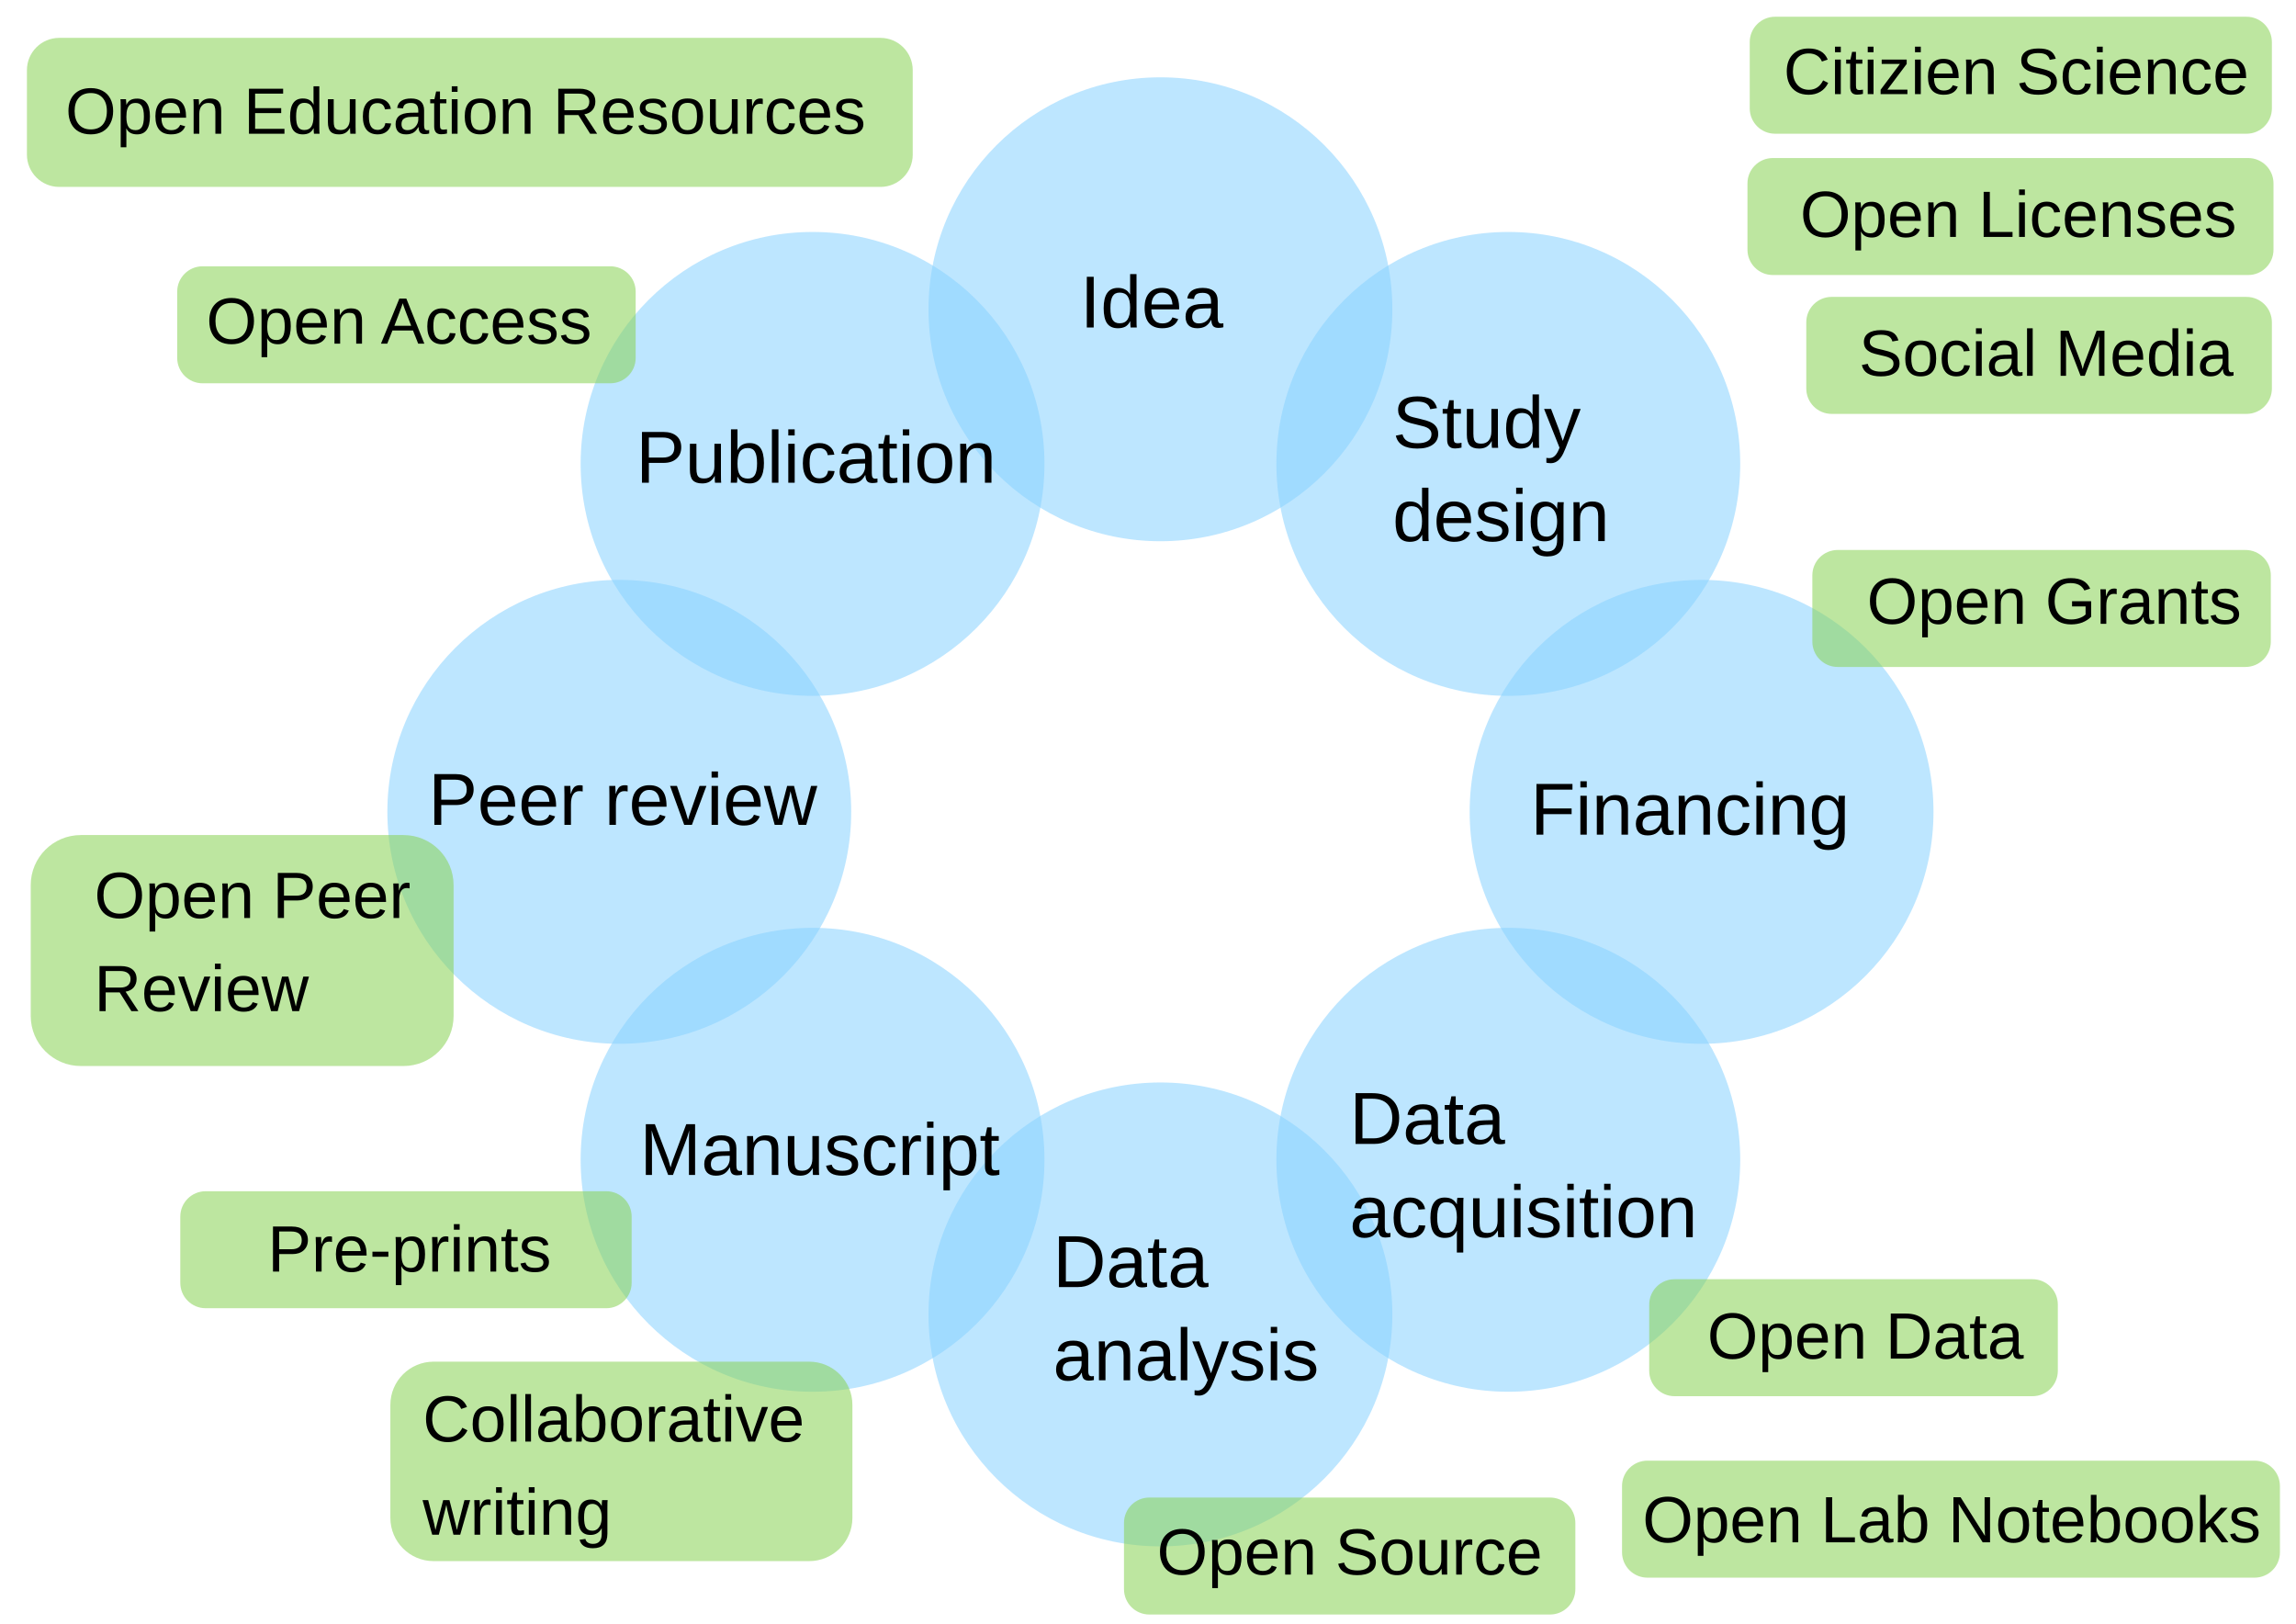
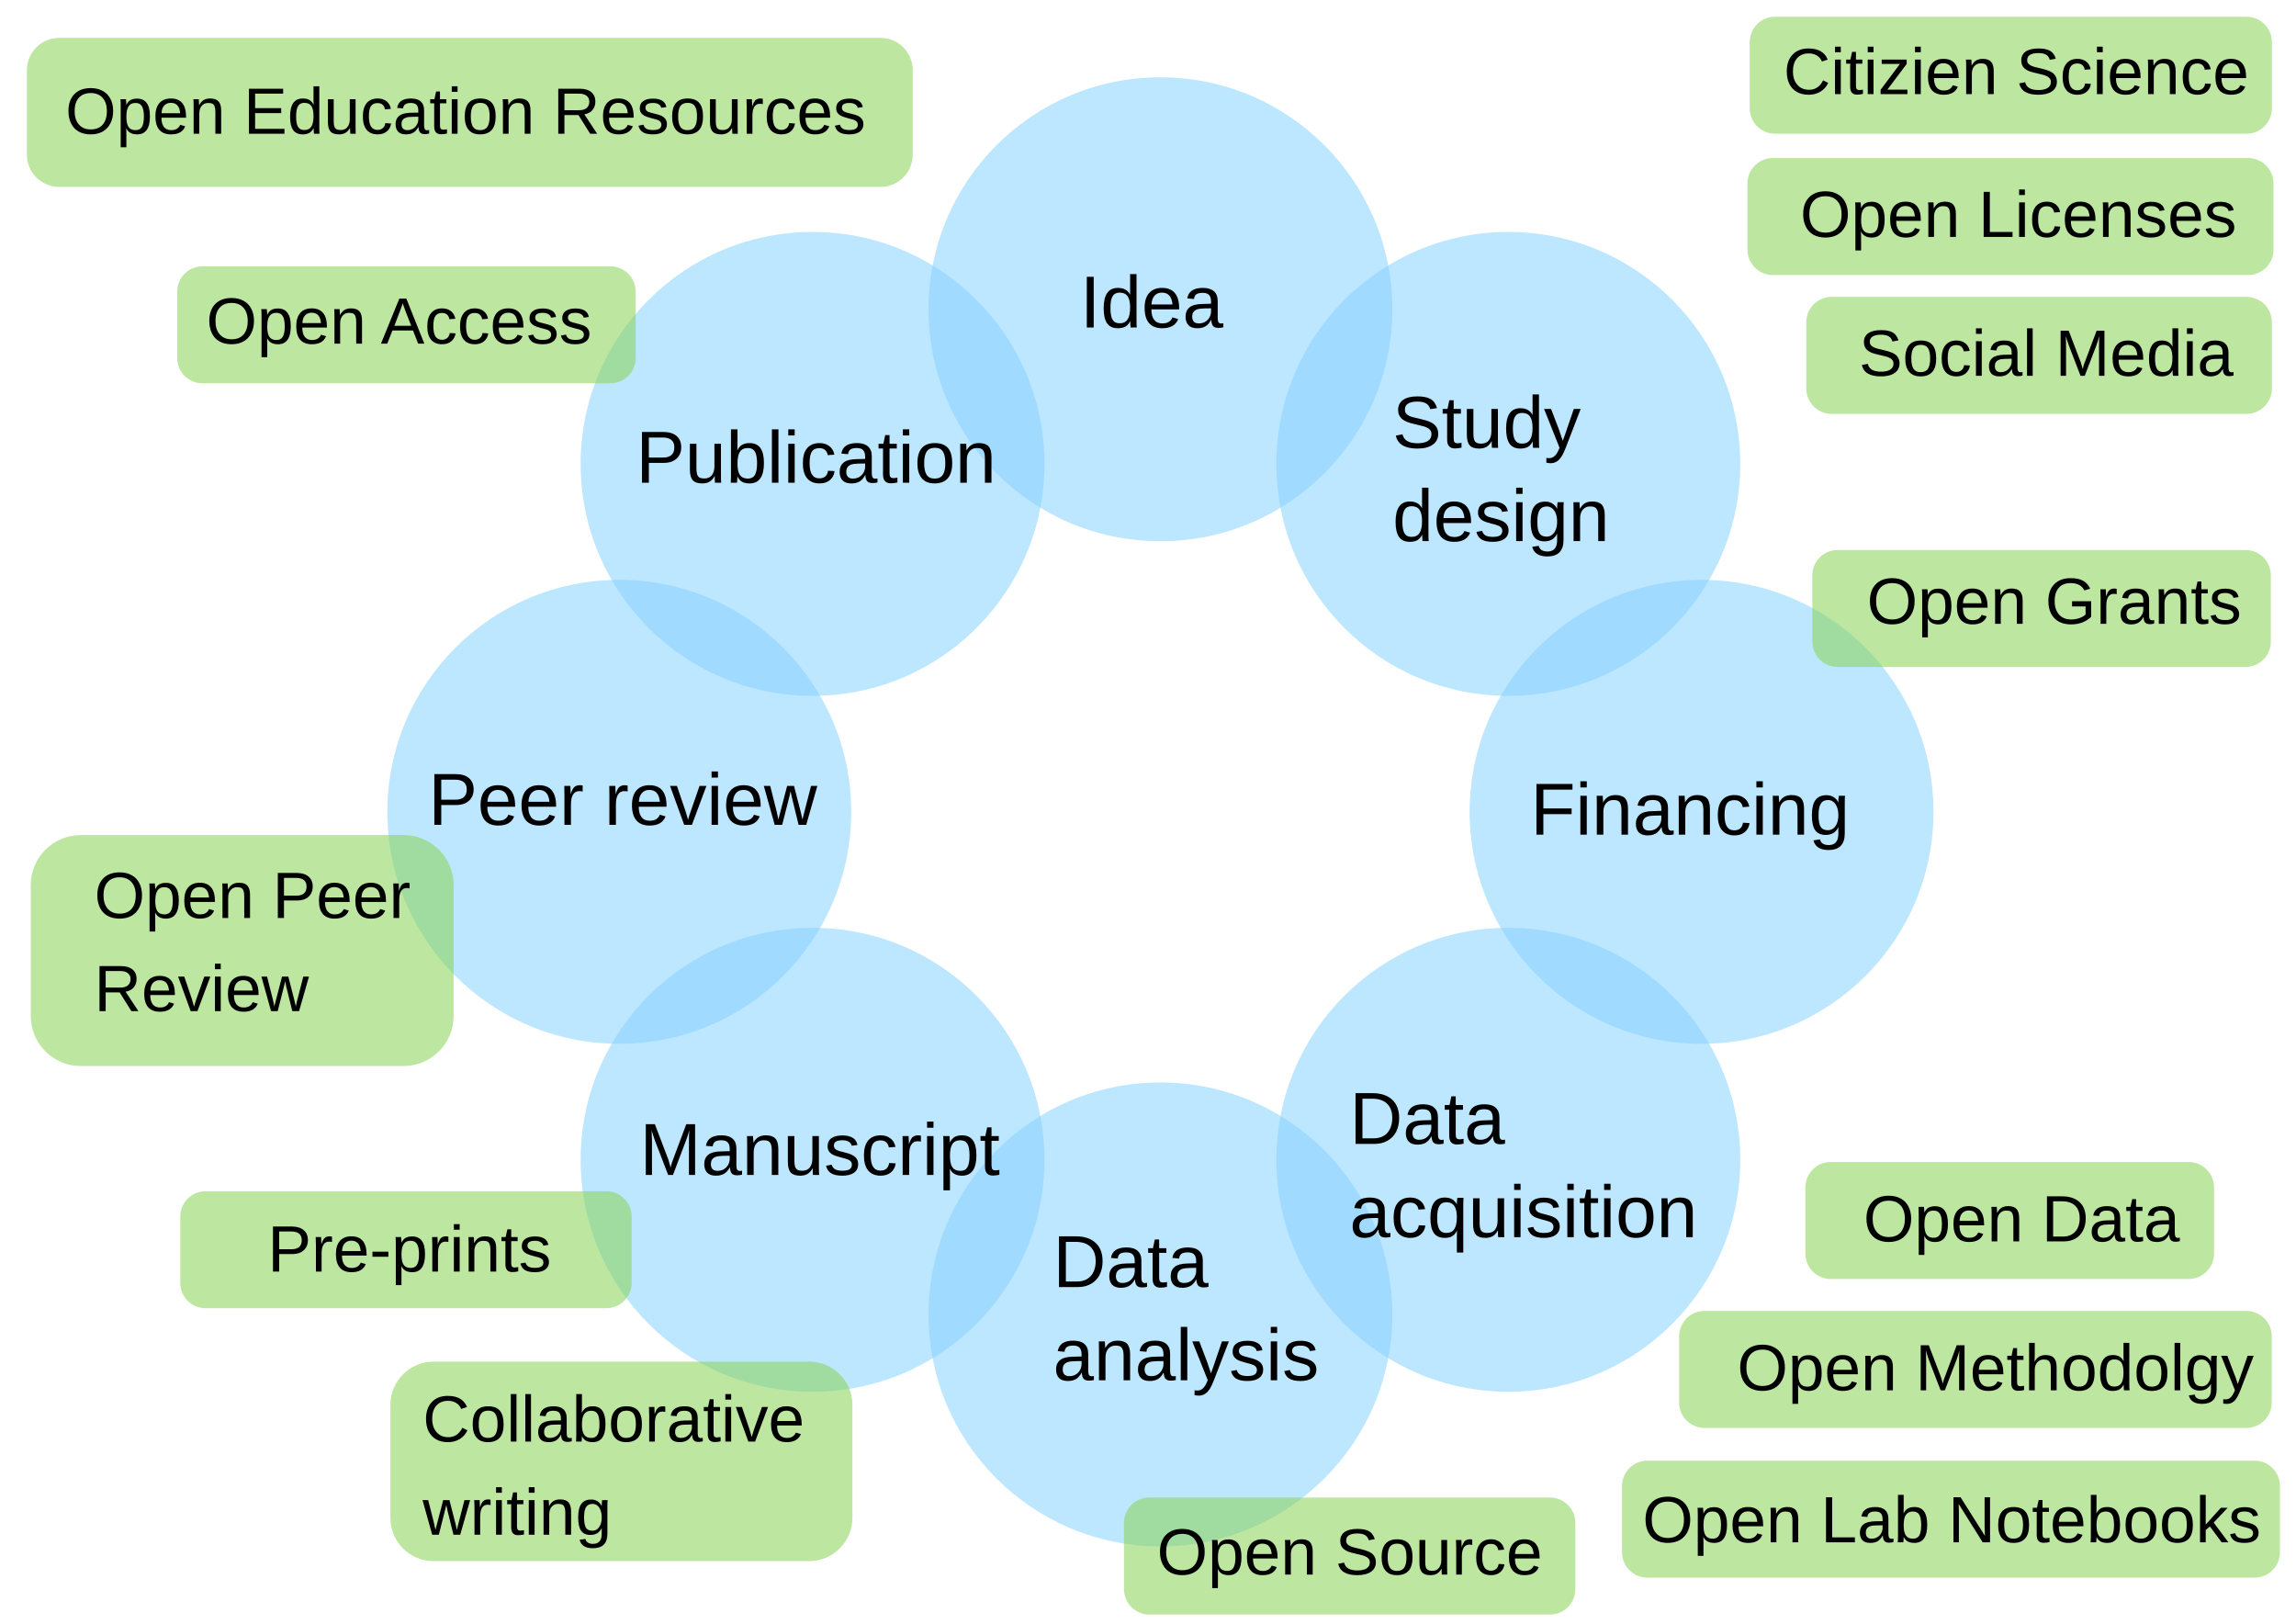
<svg xmlns="http://www.w3.org/2000/svg" width="297mm" height="210mm" viewBox="0 0 297 210" version="1.1" id="svg8">
  <defs id="defs2" />
  <g id="layer1" transform="translate(0,-87)">
    <flowRoot xml:space="preserve" id="flowRoot1088" style="font-style:normal;font-variant:normal;font-weight:normal;font-stretch:normal;font-size:36px;line-height:125%;font-family:Arial;-inkscape-font-specification:Sans;text-align:start;letter-spacing:0px;word-spacing:0px;text-anchor:start;fill:#000000;fill-opacity:1;stroke:none;stroke-width:1px;stroke-linecap:butt;stroke-linejoin:miter;stroke-opacity:1" transform="scale(0.2645833)">
      <flowRegion id="flowRegion1090">
        <rect id="rect1092" width="381.429" height="192.857" x="-250" y="88.234" />
      </flowRegion>
      <flowPara id="flowPara1094" />
    </flowRoot>
    <circle style="opacity:0.557;fill:#89d2ff;fill-opacity:1;fill-rule:evenodd;stroke:none;stroke-width:0.542;stroke-linecap:round;stroke-miterlimit:4;stroke-dasharray:none;stroke-dashoffset:0;stroke-opacity:0.914" id="path1155" cx="150.108" cy="127" r="30" />
    <text xml:space="preserve" style="font-style:normal;font-variant:normal;font-weight:normal;font-stretch:normal;font-size:9.525px;line-height:125%;font-family:Arial;-inkscape-font-specification:Sans;text-align:start;letter-spacing:0px;word-spacing:0px;text-anchor:start;fill:#000000;fill-opacity:1;stroke:none;stroke-width:0.265px;stroke-linecap:butt;stroke-linejoin:miter;stroke-opacity:1" x="139.711" y="129.357" id="text819">
      <tspan id="tspan817" x="139.711" y="129.357" style="stroke-width:0.265px">Idea</tspan>
    </text>
    <circle style="opacity:0.557;fill:#89d2ff;fill-opacity:1;fill-rule:evenodd;stroke:none;stroke-width:0.542;stroke-linecap:round;stroke-miterlimit:4;stroke-dasharray:none;stroke-dashoffset:0;stroke-opacity:0.914" id="path1155-9" cx="195.108" cy="147" r="30" />
    <text xml:space="preserve" style="font-style:normal;font-variant:normal;font-weight:normal;font-stretch:normal;font-size:9.525px;line-height:125%;font-family:Arial;-inkscape-font-specification:Sans;text-align:start;letter-spacing:0px;word-spacing:0px;text-anchor:start;fill:#000000;fill-opacity:1;stroke:none;stroke-width:0.265px;stroke-linecap:butt;stroke-linejoin:miter;stroke-opacity:1" x="180.12" y="124.439" id="text819-6-7">
      <tspan id="tspan817-2-0" x="180.12" y="132.866" style="stroke-width:0.265px" />
      <tspan x="180.12" y="144.925" style="stroke-width:0.265px" id="tspan1503">Study</tspan>
      <tspan x="180.12" y="156.983" style="stroke-width:0.265px" id="tspan1513">design</tspan>
    </text>
    <circle style="opacity:0.557;fill:#89d2ff;fill-opacity:1;fill-rule:evenodd;stroke:none;stroke-width:0.542;stroke-linecap:round;stroke-miterlimit:4;stroke-dasharray:none;stroke-dashoffset:0;stroke-opacity:0.914" id="path1155-9-2" cx="220.108" cy="192" r="30" />
    <circle style="opacity:0.557;fill:#89d2ff;fill-opacity:1;fill-rule:evenodd;stroke:none;stroke-width:0.542;stroke-linecap:round;stroke-miterlimit:4;stroke-dasharray:none;stroke-dashoffset:0;stroke-opacity:0.914" id="path1155-9-28" cx="195.108" cy="237" r="30" />
    <circle style="opacity:0.557;fill:#89d2ff;fill-opacity:1;fill-rule:evenodd;stroke:none;stroke-width:0.542;stroke-linecap:round;stroke-miterlimit:4;stroke-dasharray:none;stroke-dashoffset:0;stroke-opacity:0.914" id="path1155-9-9" cx="150.108" cy="257" r="30" />
    <circle style="opacity:0.557;fill:#89d2ff;fill-opacity:1;fill-rule:evenodd;stroke:none;stroke-width:0.542;stroke-linecap:round;stroke-miterlimit:4;stroke-dasharray:none;stroke-dashoffset:0;stroke-opacity:0.914" id="path1155-9-7" cx="105.108" cy="237" r="30" />
    <circle style="opacity:0.557;fill:#89d2ff;fill-opacity:1;fill-rule:evenodd;stroke:none;stroke-width:0.542;stroke-linecap:round;stroke-miterlimit:4;stroke-dasharray:none;stroke-dashoffset:0;stroke-opacity:0.914" id="path1155-9-3" cx="80.108" cy="192" r="30" />
    <circle style="opacity:0.557;fill:#89d2ff;fill-opacity:1;fill-rule:evenodd;stroke:none;stroke-width:0.542;stroke-linecap:round;stroke-miterlimit:4;stroke-dasharray:none;stroke-dashoffset:0;stroke-opacity:0.914" id="path1155-9-6" cx="105.108" cy="147" r="30" />
    <text xml:space="preserve" style="font-style:normal;font-variant:normal;font-weight:normal;font-stretch:normal;font-size:9.525px;line-height:125%;font-family:Arial;-inkscape-font-specification:Sans;text-align:start;letter-spacing:0px;word-spacing:0px;text-anchor:start;fill:#000000;fill-opacity:1;stroke:none;stroke-width:0.265px;stroke-linecap:butt;stroke-linejoin:miter;stroke-opacity:1" x="197.969" y="194.95" id="text819-6">
      <tspan id="tspan817-2" x="197.969" y="194.95" style="stroke-width:0.265px">Financing</tspan>
    </text>
    <text xml:space="preserve" style="font-style:normal;font-variant:normal;font-weight:normal;font-stretch:normal;font-size:9.525px;line-height:125%;font-family:Arial;-inkscape-font-specification:Sans;text-align:start;letter-spacing:0px;word-spacing:0px;text-anchor:start;fill:#000000;fill-opacity:1;stroke:none;stroke-width:0.265px;stroke-linecap:butt;stroke-linejoin:miter;stroke-opacity:1" x="174.565" y="234.947" id="text819-6-7-3">
      <tspan id="tspan817-2-0-6" x="174.565" y="234.947" style="stroke-width:0.265px">Data</tspan>
      <tspan x="174.565" y="247.006" style="stroke-width:0.265px" id="tspan1501">acquisition</tspan>
    </text>
    <text xml:space="preserve" style="font-style:normal;font-variant:normal;font-weight:normal;font-stretch:normal;font-size:9.525px;line-height:125%;font-family:Arial;-inkscape-font-specification:Sans;text-align:start;letter-spacing:0px;word-spacing:0px;text-anchor:start;fill:#000000;fill-opacity:1;stroke:none;stroke-width:0.265px;stroke-linecap:butt;stroke-linejoin:miter;stroke-opacity:1" x="136.205" y="253.46" id="text819-6-7-3-6">
      <tspan id="tspan817-2-0-6-1" x="136.205" y="253.46" style="stroke-width:0.265px">Data</tspan>
      <tspan x="136.205" y="265.518" style="stroke-width:0.265px" id="tspan1515">analysis</tspan>
    </text>
    <text xml:space="preserve" style="font-style:normal;font-variant:normal;font-weight:normal;font-stretch:normal;font-size:9.525px;line-height:125%;font-family:Arial;-inkscape-font-specification:Sans;text-align:start;letter-spacing:0px;word-spacing:0px;text-anchor:start;fill:#000000;fill-opacity:1;stroke:none;stroke-width:0.265px;stroke-linecap:butt;stroke-linejoin:miter;stroke-opacity:1" x="82.757" y="238.958" id="text819-6-7-3-6-7">
      <tspan id="tspan817-2-0-6-1-9" x="82.757" y="238.958" style="stroke-width:0.265px">Manuscript</tspan>
    </text>
    <text xml:space="preserve" style="font-style:normal;font-variant:normal;font-weight:normal;font-stretch:normal;font-size:9.525px;line-height:125%;font-family:Arial;-inkscape-font-specification:Sans;text-align:start;letter-spacing:0px;word-spacing:0px;text-anchor:start;fill:#000000;fill-opacity:1;stroke:none;stroke-width:0.265px;stroke-linecap:butt;stroke-linejoin:miter;stroke-opacity:1" x="55.408" y="193.681" id="text819-6-7-3-6-7-0">
      <tspan id="tspan817-2-0-6-1-9-2" x="55.408" y="193.681" style="stroke-width:0.265px">Peer review</tspan>
    </text>
    <text xml:space="preserve" style="font-style:normal;font-variant:normal;font-weight:normal;font-stretch:normal;font-size:9.525px;line-height:125%;font-family:Arial;-inkscape-font-specification:Sans;text-align:start;letter-spacing:0px;word-spacing:0px;text-anchor:start;fill:#000000;fill-opacity:1;stroke:none;stroke-width:0.265px;stroke-linecap:butt;stroke-linejoin:miter;stroke-opacity:1" x="82.26" y="149.43" id="text819-6-7-3-6-7-0-7">
      <tspan id="tspan817-2-0-6-1-9-2-5" x="82.26" y="149.43" style="stroke-width:0.265px">Publication</tspan>
    </text>
    <rect style="opacity:0.557;fill:#89d255;fill-opacity:1;fill-rule:evenodd;stroke:none;stroke-width:0.369;stroke-linecap:round;stroke-miterlimit:4;stroke-dasharray:none;stroke-dashoffset:0;stroke-opacity:0.914" id="rect1240" width="59.307" height="15.131" x="22.922" y="121.442" ry="3.281" />
    <text xml:space="preserve" style="font-style:normal;font-variant:normal;font-weight:normal;font-stretch:normal;font-size:9.525px;line-height:125%;font-family:Arial;-inkscape-font-specification:Sans;text-align:start;letter-spacing:0px;word-spacing:0px;text-anchor:start;fill:#000000;fill-opacity:1;stroke:none;stroke-width:0.265px;stroke-linecap:butt;stroke-linejoin:miter;stroke-opacity:1" x="26.669" y="131.446" id="text1244">
      <tspan id="tspan1242" x="26.669" y="131.446" style="font-size:8.467px;stroke-width:0.265px">Open Access</tspan>
    </text>
    <rect style="opacity:0.557;fill:#89d255;fill-opacity:1;fill-rule:evenodd;stroke:none;stroke-width:0.483;stroke-linecap:round;stroke-miterlimit:4;stroke-dasharray:none;stroke-dashoffset:0;stroke-opacity:0.914" id="rect1240-9-8" width="59.768" height="25.797" x="50.496" y="263.109" ry="5.594" />
    <rect style="opacity:0.557;fill:#89d255;fill-opacity:1;fill-rule:evenodd;stroke:none;stroke-width:0.578;stroke-linecap:round;stroke-miterlimit:4;stroke-dasharray:none;stroke-dashoffset:0;stroke-opacity:0.914" id="rect1240-9-0-1-4-5-3" width="114.585" height="19.277" x="3.482" y="91.898" ry="4.18" />
    <text xml:space="preserve" style="font-style:normal;font-variant:normal;font-weight:normal;font-stretch:normal;font-size:7.056px;line-height:125%;font-family:Arial;-inkscape-font-specification:Sans;text-align:start;letter-spacing:0px;word-spacing:0px;text-anchor:start;fill:#000000;fill-opacity:1;stroke:none;stroke-width:0.265px;stroke-linecap:butt;stroke-linejoin:miter;stroke-opacity:1" x="8.451" y="104.303" id="text1244-3-0-7-6-7">
      <tspan id="tspan1242-6-6-6-9-4" x="8.451" y="104.303" style="font-size:8.467px;stroke-width:0.265px">Open Education Resources</tspan>
    </text>
    <text xml:space="preserve" style="font-style:normal;font-variant:normal;font-weight:normal;font-stretch:normal;font-size:9.525px;line-height:125%;font-family:Arial;-inkscape-font-specification:Sans;text-align:start;letter-spacing:0px;word-spacing:0px;text-anchor:start;fill:#000000;fill-opacity:1;stroke:none;stroke-width:0.265px;stroke-linecap:butt;stroke-linejoin:miter;stroke-opacity:1" x="189.9" y="161.822" id="text1511">
      <tspan id="tspan1509" x="189.9" y="170.25" style="stroke-width:0.265px" />
    </text>
    <flowRoot xml:space="preserve" id="flowRoot1517" style="fill:black;stroke:none;stroke-opacity:1;stroke-width:1px;stroke-linejoin:miter;stroke-linecap:butt;fill-opacity:1;font-family:Arial;font-style:normal;font-weight:normal;font-size:36px;line-height:125%;letter-spacing:0px;word-spacing:0px;text-anchor:start;text-align:start;-inkscape-font-specification:Sans;font-stretch:normal;font-variant:normal">
      <flowRegion id="flowRegion1519">
        <rect id="rect1521" width="189.774" height="45.267" x="-351.69" y="788.478" />
      </flowRegion>
      <flowPara id="flowPara1523" />
    </flowRoot>
    <flowRoot xml:space="preserve" id="flowRoot1525" style="fill:black;stroke:none;stroke-opacity:1;stroke-width:1px;stroke-linejoin:miter;stroke-linecap:butt;fill-opacity:1;font-family:Arial;font-style:normal;font-weight:normal;font-size:36px;line-height:125%;letter-spacing:0px;word-spacing:0px;text-anchor:start;text-align:start;-inkscape-font-specification:Sans;font-stretch:normal;font-variant:normal">
      <flowRegion id="flowRegion1527">
        <rect id="rect1529" width="182.809" height="43.526" x="-342.985" y="802.406" />
      </flowRegion>
      <flowPara id="flowPara1531" />
    </flowRoot>
    <rect style="opacity:0.557;fill:#89d255;fill-opacity:1;fill-rule:evenodd;stroke:none;stroke-width:0.498;stroke-linecap:round;stroke-miterlimit:4;stroke-dasharray:none;stroke-dashoffset:0;stroke-opacity:0.914" id="rect1240-4" width="54.701" height="29.872" x="3.974" y="195.001" ry="6.478" />
    <text xml:space="preserve" style="font-style:normal;font-variant:normal;font-weight:normal;font-stretch:normal;font-size:9.525px;line-height:125%;font-family:Arial;-inkscape-font-specification:Sans;text-align:start;letter-spacing:0px;word-spacing:0px;text-anchor:start;fill:#000000;fill-opacity:1;stroke:none;stroke-width:0.265px;stroke-linecap:butt;stroke-linejoin:miter;stroke-opacity:1" x="12.185" y="205.731" id="text1244-4-1-7">
      <tspan id="tspan1242-7-55-4" x="12.185" y="205.731" style="font-size:8.467px;stroke-width:0.265px">Open Peer</tspan>
      <tspan x="12.185" y="217.776" style="font-size:8.467px;stroke-width:0.265px" id="tspan1577">Review</tspan>
    </text>
    <rect style="opacity:0.557;fill:#89d255;fill-opacity:1;fill-rule:evenodd;stroke:none;stroke-width:0.366;stroke-linecap:round;stroke-miterlimit:4;stroke-dasharray:none;stroke-dashoffset:0;stroke-opacity:0.914" id="rect1240-43" width="58.386" height="15.131" x="23.321" y="241.066" ry="3.281" />
    <text xml:space="preserve" style="font-style:normal;font-variant:normal;font-weight:normal;font-stretch:normal;font-size:9.525px;line-height:125%;font-family:Arial;-inkscape-font-specification:Sans;text-align:start;letter-spacing:0px;word-spacing:0px;text-anchor:start;fill:#000000;fill-opacity:1;stroke:none;stroke-width:0.265px;stroke-linecap:butt;stroke-linejoin:miter;stroke-opacity:1" x="34.625" y="251.461" id="text1244-4">
      <tspan id="tspan1242-7" x="34.625" y="251.461" style="font-size:8.467px;stroke-width:0.265px">Pre-prints</tspan>
    </text>
    <rect style="opacity:0.557;fill:#89d255;fill-opacity:1;fill-rule:evenodd;stroke:none;stroke-width:0.366;stroke-linecap:round;stroke-miterlimit:4;stroke-dasharray:none;stroke-dashoffset:0;stroke-opacity:0.914" id="rect1240-43-0" width="58.386" height="15.131" x="145.394" y="280.682" ry="3.281" />
    <text xml:space="preserve" style="font-style:normal;font-variant:normal;font-weight:normal;font-stretch:normal;font-size:9.525px;line-height:125%;font-family:Arial;-inkscape-font-specification:Sans;text-align:start;letter-spacing:0px;word-spacing:0px;text-anchor:start;fill:#000000;fill-opacity:1;stroke:none;stroke-width:0.265px;stroke-linecap:butt;stroke-linejoin:miter;stroke-opacity:1" x="149.645" y="290.645" id="text1244-3">
      <tspan id="tspan1242-6" x="149.645" y="290.645" style="font-size:8.467px;stroke-width:0.265px">Open Source</tspan>
    </text>
-     <rect style="opacity:0.557;fill:#89d255;fill-opacity:1;fill-rule:evenodd;stroke:none;stroke-width:0.348;stroke-linecap:round;stroke-miterlimit:4;stroke-dasharray:none;stroke-dashoffset:0;stroke-opacity:0.914" id="rect1240-43-0-7" width="52.858" height="15.131" x="213.334" y="252.445" ry="3.281" />
-     <text xml:space="preserve" style="font-style:normal;font-variant:normal;font-weight:normal;font-stretch:normal;font-size:9.525px;line-height:125%;font-family:Arial;-inkscape-font-specification:Sans;text-align:start;letter-spacing:0px;word-spacing:0px;text-anchor:start;fill:#000000;fill-opacity:1;stroke:none;stroke-width:0.265px;stroke-linecap:butt;stroke-linejoin:miter;stroke-opacity:1" x="220.828" y="262.714" id="text1244-3-0-8">
-       <tspan id="tspan1242-6-6-68" x="220.828" y="262.714" style="font-size:8.467px;stroke-width:0.265px">Open Data</tspan>
+     <rect style="opacity:0.557;fill:#89d255;fill-opacity:1;fill-rule:evenodd;stroke:none;stroke-width:0.348;stroke-linecap:round;stroke-miterlimit:4;stroke-dasharray:none;stroke-dashoffset:0;stroke-opacity:0.914" id="rect1240-43-0-7" width="52.858" height="15.131" x="233.539" y="237.286" ry="3.281" />
+     <text xml:space="preserve" style="font-style:normal;font-variant:normal;font-weight:normal;font-stretch:normal;font-size:9.525px;line-height:125%;font-family:Arial;-inkscape-font-specification:Sans;text-align:start;letter-spacing:0px;word-spacing:0px;text-anchor:start;fill:#000000;fill-opacity:1;stroke:none;stroke-width:0.265px;stroke-linecap:butt;stroke-linejoin:miter;stroke-opacity:1" x="241.033" y="247.554" id="text1244-3-0-8">
+       <tspan id="tspan1242-6-6-68" x="241.033" y="247.554" style="font-size:8.467px;stroke-width:0.265px">Open Data</tspan>
    </text>
    <rect style="opacity:0.557;fill:#89d255;fill-opacity:1;fill-rule:evenodd;stroke:none;stroke-width:0.442;stroke-linecap:round;stroke-miterlimit:4;stroke-dasharray:none;stroke-dashoffset:0;stroke-opacity:0.914" id="rect1240-43-0-7-8" width="85.104" height="15.131" x="209.818" y="275.912" ry="3.281" />
    <text xml:space="preserve" style="font-style:normal;font-variant:normal;font-weight:normal;font-stretch:normal;font-size:9.525px;line-height:125%;font-family:Arial;-inkscape-font-specification:Sans;text-align:start;letter-spacing:0px;word-spacing:0px;text-anchor:start;fill:#000000;fill-opacity:1;stroke:none;stroke-width:0.265px;stroke-linecap:butt;stroke-linejoin:miter;stroke-opacity:1" x="212.455" y="286.473" id="text1244-3-2">
      <tspan id="tspan1242-6-0" x="212.455" y="286.473" style="font-size:8.467px;stroke-width:0.265px">Open Lab Notebooks</tspan>
    </text>
    <rect style="opacity:0.557;fill:#89d255;fill-opacity:1;fill-rule:evenodd;stroke:none;stroke-width:0.393;stroke-linecap:round;stroke-miterlimit:4;stroke-dasharray:none;stroke-dashoffset:0;stroke-opacity:0.914" id="rect1240-431" width="67.543" height="15.131" x="226.337" y="89.165" ry="3.281" />
    <text xml:space="preserve" style="font-style:normal;font-variant:normal;font-weight:normal;font-stretch:normal;font-size:9.525px;line-height:125%;font-family:Arial;-inkscape-font-specification:Sans;text-align:start;letter-spacing:0px;word-spacing:0px;text-anchor:start;fill:#000000;fill-opacity:1;stroke:none;stroke-width:0.265px;stroke-linecap:butt;stroke-linejoin:miter;stroke-opacity:1" x="230.69" y="99.176" id="text1244-3-0-7-6">
      <tspan id="tspan1242-6-6-6-9" x="230.69" y="99.176" style="font-size:8.467px;stroke-width:0.265px">Citizien Science</tspan>
    </text>
    <rect style="opacity:0.557;fill:#89d255;fill-opacity:1;fill-rule:evenodd;stroke:none;stroke-width:0.369;stroke-linecap:round;stroke-miterlimit:4;stroke-dasharray:none;stroke-dashoffset:0;stroke-opacity:0.914" id="rect1240-431-4" width="59.307" height="15.131" x="234.436" y="158.13" ry="3.281" />
    <text xml:space="preserve" style="font-style:normal;font-variant:normal;font-weight:normal;font-stretch:normal;font-size:9.525px;line-height:125%;font-family:Arial;-inkscape-font-specification:Sans;text-align:start;letter-spacing:0px;word-spacing:0px;text-anchor:start;fill:#000000;fill-opacity:1;stroke:none;stroke-width:0.265px;stroke-linecap:butt;stroke-linejoin:miter;stroke-opacity:1" x="241.479" y="167.682" id="text1244-3-0-7">
      <tspan id="tspan1242-6-6-6" x="241.479" y="167.682" style="font-size:8.467px;stroke-width:0.265px">Open Grants</tspan>
    </text>
    <rect style="opacity:0.557;fill:#89d255;fill-opacity:1;fill-rule:evenodd;stroke:none;stroke-width:0.372;stroke-linecap:round;stroke-miterlimit:4;stroke-dasharray:none;stroke-dashoffset:0;stroke-opacity:0.914" id="rect1240-431-9" width="60.228" height="15.131" x="233.652" y="125.399" ry="3.281" />
    <text xml:space="preserve" style="font-style:normal;font-variant:normal;font-weight:normal;font-stretch:normal;font-size:9.525px;line-height:125%;font-family:Arial;-inkscape-font-specification:Sans;text-align:start;letter-spacing:0px;word-spacing:0px;text-anchor:start;fill:#000000;fill-opacity:1;stroke:none;stroke-width:0.265px;stroke-linecap:butt;stroke-linejoin:miter;stroke-opacity:1" x="240.451" y="135.604" id="text1244-3-0-7-6-2">
      <tspan id="tspan1242-6-6-6-9-5" x="240.451" y="135.604" style="font-size:8.467px;stroke-width:0.265px">Social Media</tspan>
    </text>
    <text xml:space="preserve" style="font-style:normal;font-variant:normal;font-weight:normal;font-stretch:normal;font-size:9.525px;line-height:125%;font-family:Arial;-inkscape-font-specification:Sans;text-align:start;letter-spacing:0px;word-spacing:0px;text-anchor:start;fill:#000000;fill-opacity:1;stroke:none;stroke-width:0.265px;stroke-linecap:butt;stroke-linejoin:miter;stroke-opacity:1" x="54.67" y="273.442" id="text1244-4-2">
      <tspan x="54.67" y="273.442" style="font-size:8.467px;stroke-width:0.265px" id="tspan2412">Collaborative</tspan>
      <tspan x="54.67" y="285.488" style="font-size:8.467px;stroke-width:0.265px" id="tspan89">writing</tspan>
    </text>
    <rect style="opacity:0.557;fill:#89d255;fill-opacity:1;fill-rule:evenodd;stroke:none;stroke-width:0.395;stroke-linecap:round;stroke-miterlimit:4;stroke-dasharray:none;stroke-dashoffset:0;stroke-opacity:0.914" id="rect1240-431-9-3" width="68.046" height="15.131" x="226.044" y="107.439" ry="3.281" />
    <text xml:space="preserve" style="font-style:normal;font-variant:normal;font-weight:normal;font-stretch:normal;font-size:9.525px;line-height:125%;font-family:Arial;-inkscape-font-specification:Sans;text-align:start;letter-spacing:0px;word-spacing:0px;text-anchor:start;fill:#000000;fill-opacity:1;stroke:none;stroke-width:0.265px;stroke-linecap:butt;stroke-linejoin:miter;stroke-opacity:1" x="232.843" y="117.645" id="text1244-3-0-7-6-2-6">
      <tspan id="tspan1242-6-6-6-9-5-7" x="232.843" y="117.645" style="font-size:8.467px;stroke-width:0.265px">Open Licenses</tspan>
    </text>
+     <rect style="opacity:0.557;fill:#89d255;fill-opacity:1;fill-rule:evenodd;stroke:none;stroke-width:0.419;stroke-linecap:round;stroke-miterlimit:4;stroke-dasharray:none;stroke-dashoffset:0;stroke-opacity:0.914" id="rect1240-43-0-7-3" width="76.657" height="15.131" x="217.206" y="256.548" ry="3.281" />
+     <text xml:space="preserve" style="font-style:normal;font-variant:normal;font-weight:normal;font-stretch:normal;font-size:9.525px;line-height:125%;font-family:Arial;-inkscape-font-specification:Sans;text-align:start;letter-spacing:0px;word-spacing:0px;text-anchor:start;fill:#000000;fill-opacity:1;stroke:none;stroke-width:0.265px;stroke-linecap:butt;stroke-linejoin:miter;stroke-opacity:1" x="224.7" y="266.817" id="text1244-3-0-8-6">
+       <tspan id="tspan1242-6-6-68-7" x="224.7" y="266.817" style="font-size:8.467px;stroke-width:0.265px">Open Methodolgy</tspan>
+     </text>
  </g>
</svg>
